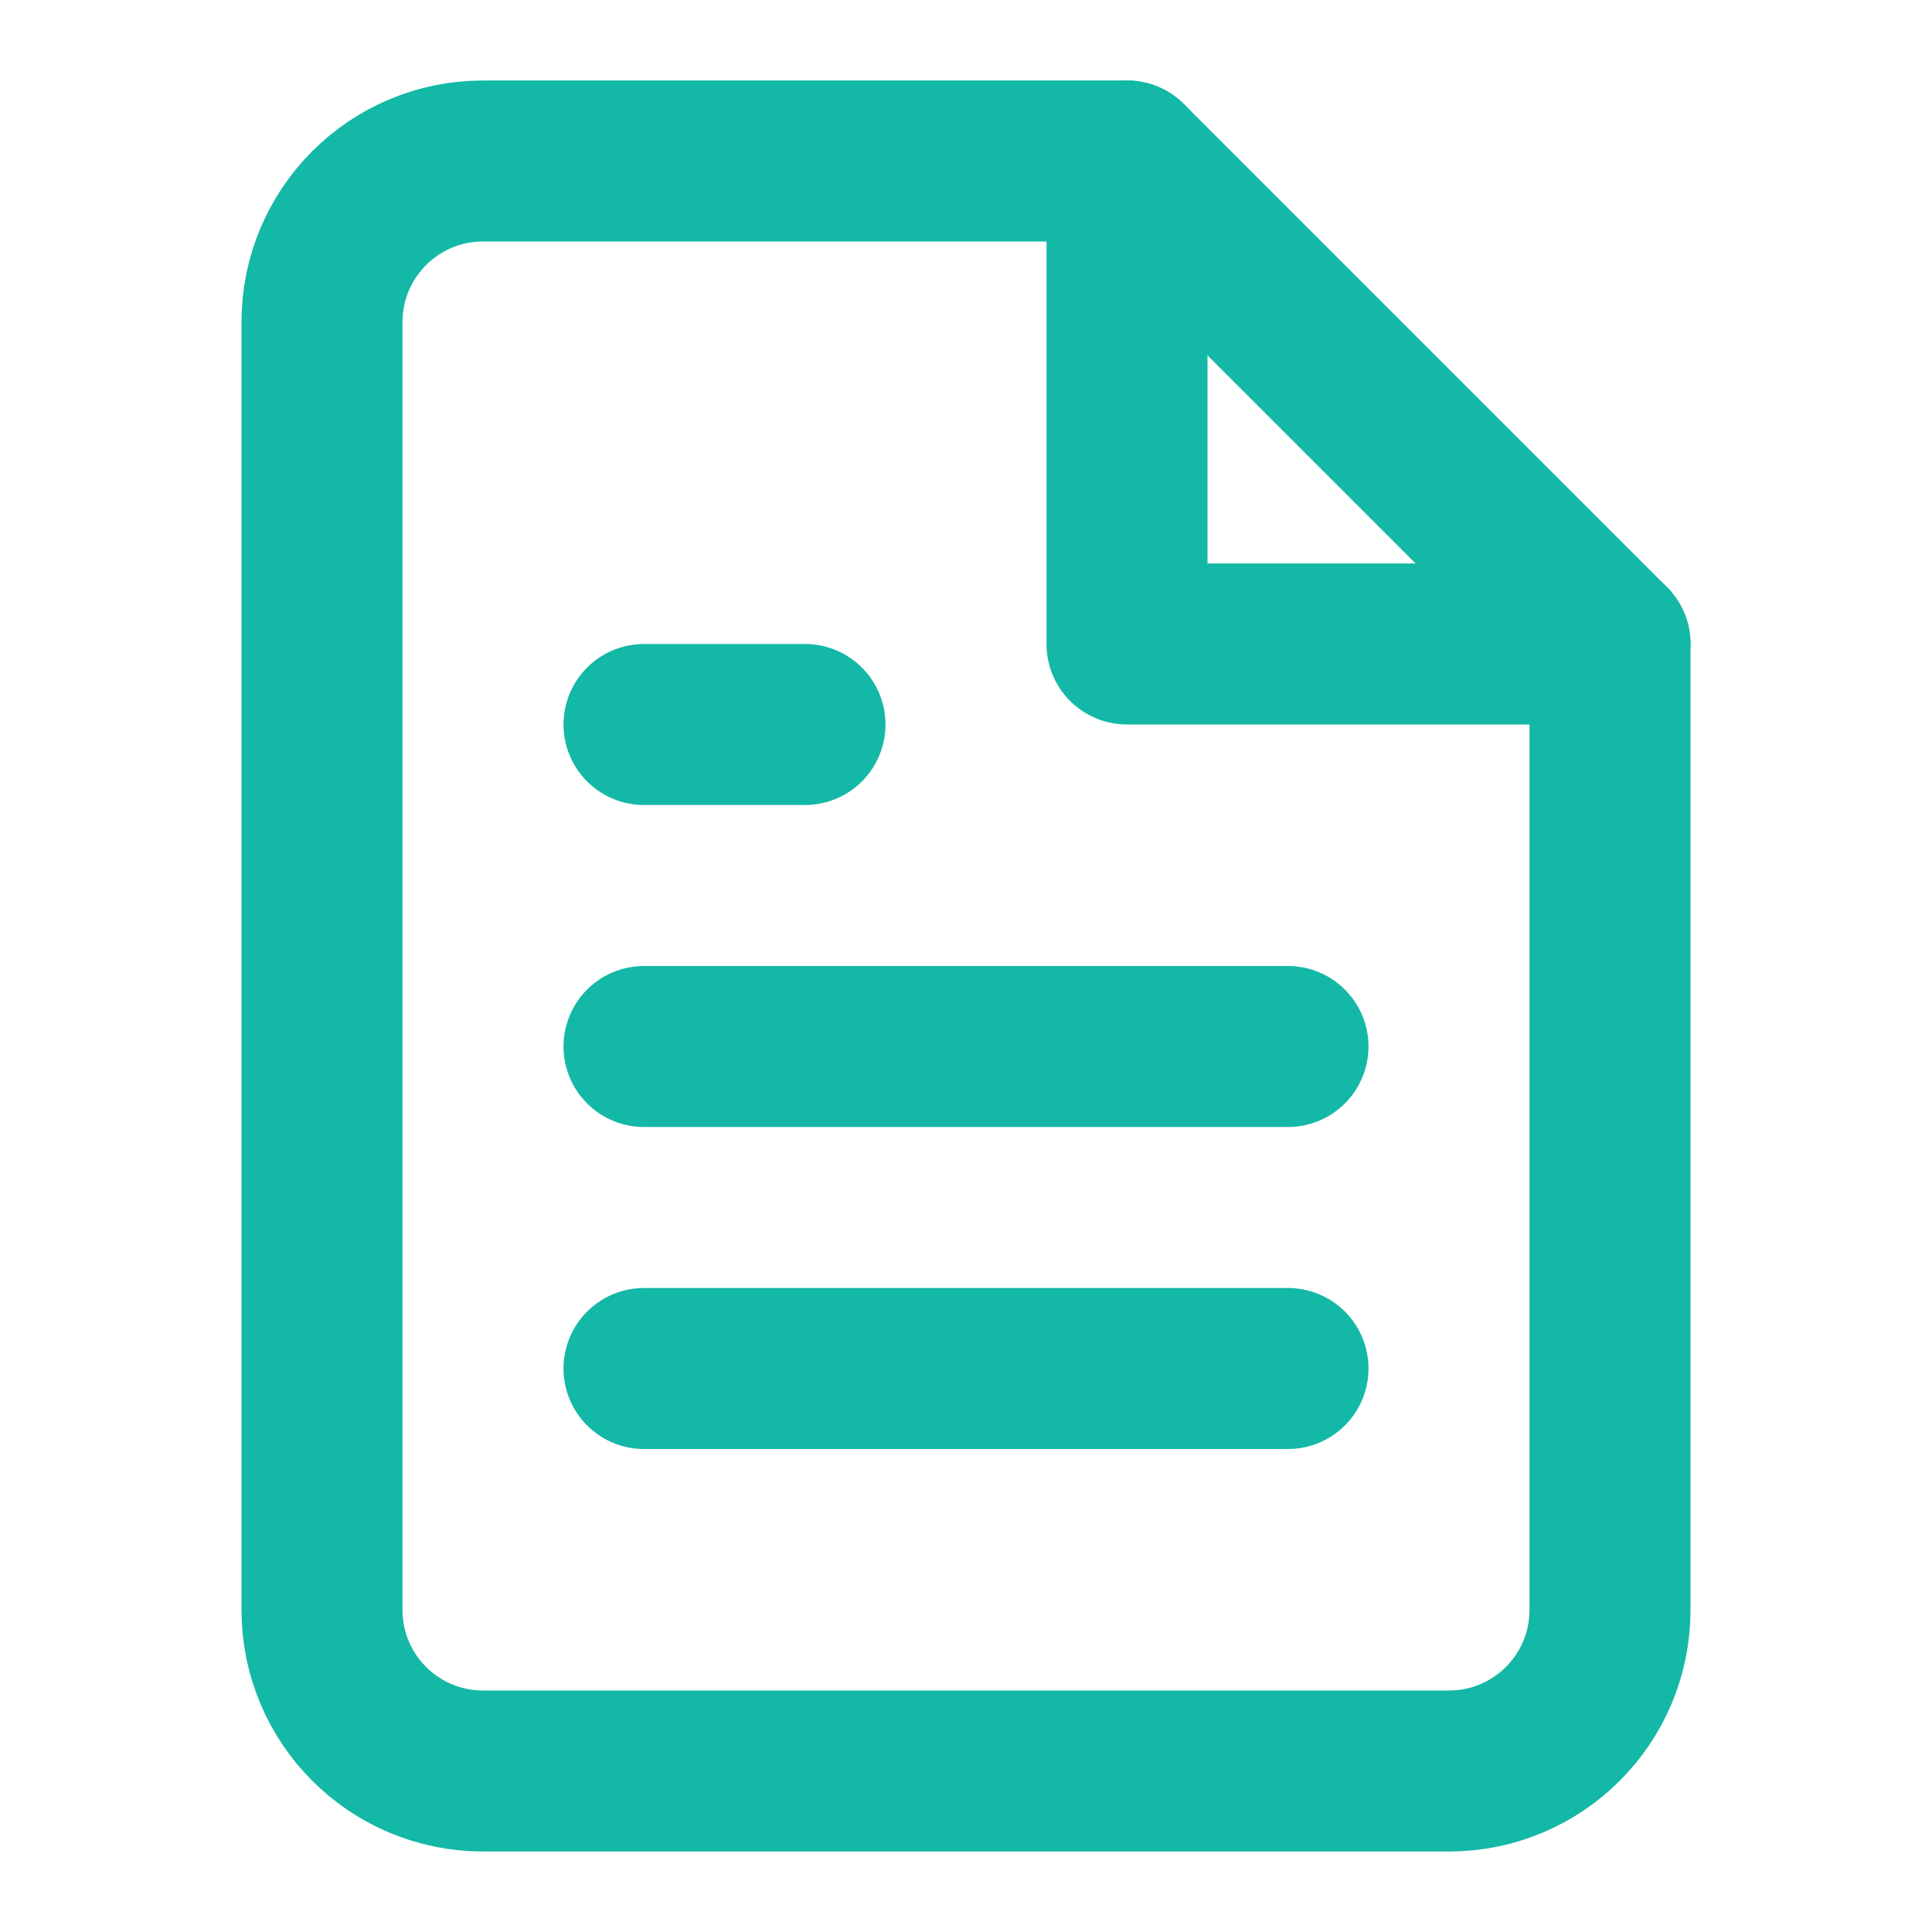
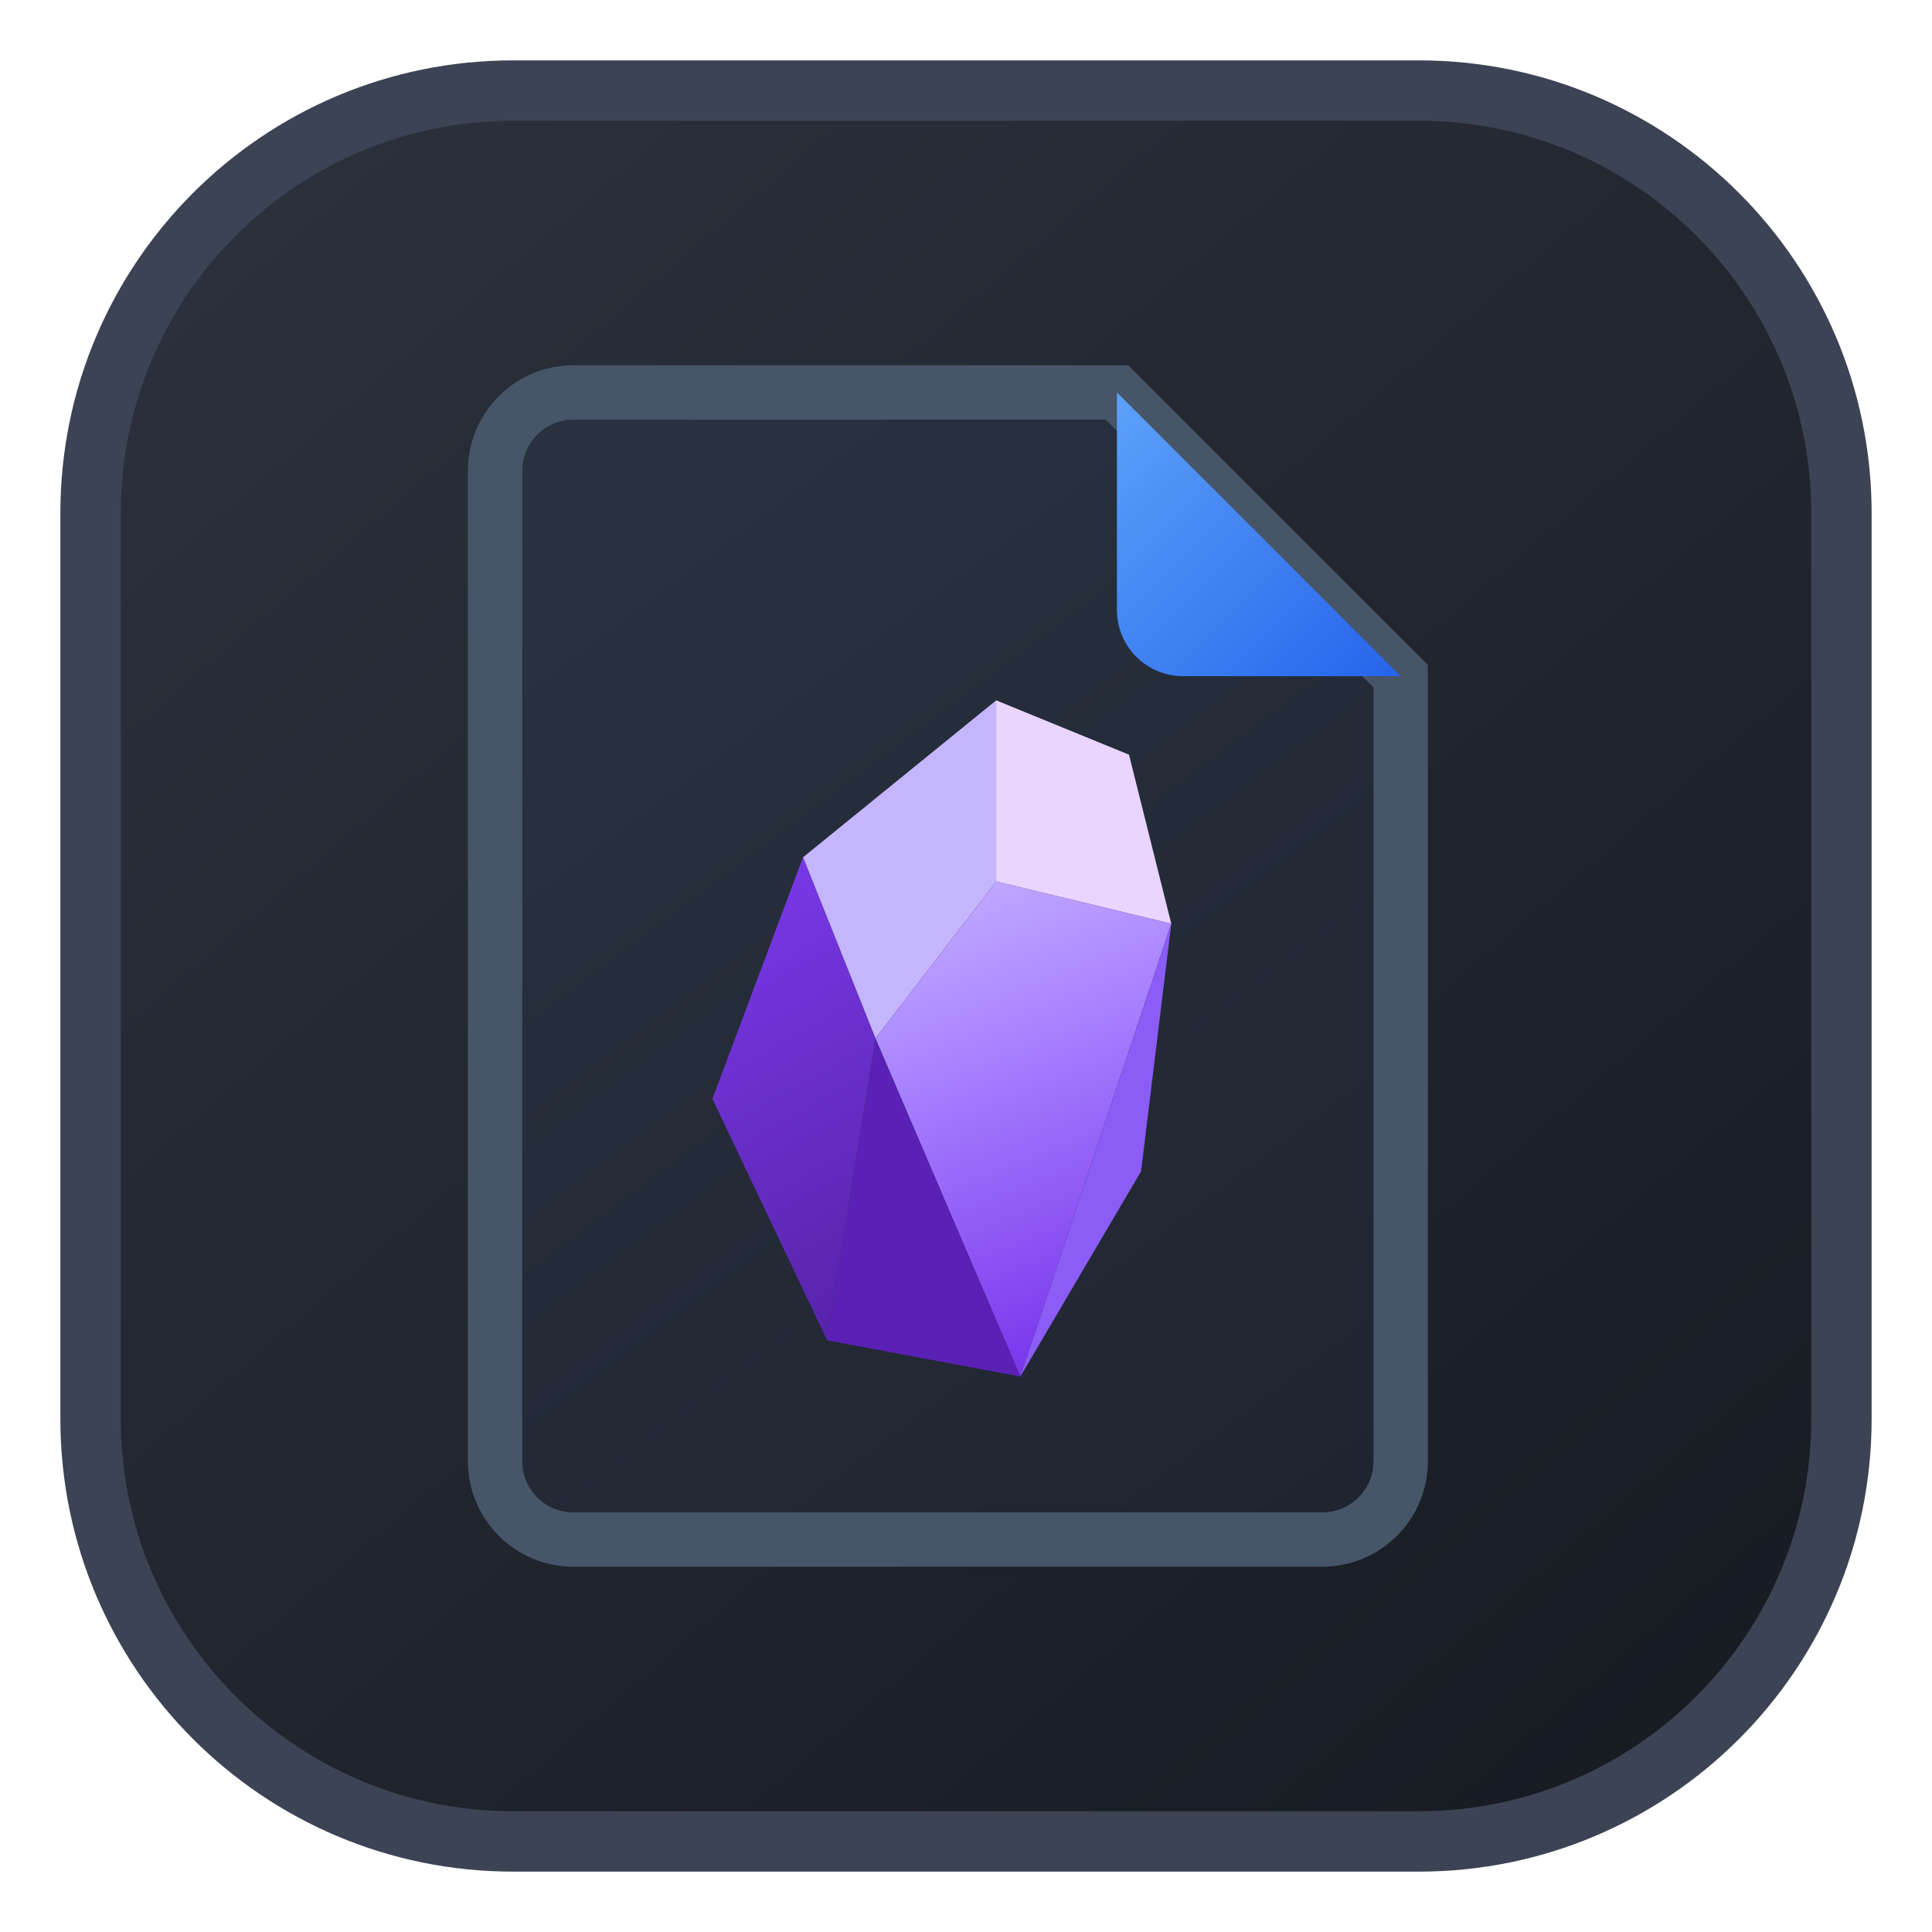
- <svg xmlns="http://www.w3.org/2000/svg" viewBox="0 0 24 24" fill="none" stroke="#14b8a6" stroke-width="2" stroke-linecap="round" stroke-linejoin="round">
-   <path d="M14 2H6a2 2 0 0 0-2 2v16a2 2 0 0 0 2 2h12a2 2 0 0 0 2-2V8z" />
-   <polyline points="14 2 14 8 20 8" />
-   <line x1="16" y1="13" x2="8" y2="13" />
-   <line x1="16" y1="17" x2="8" y2="17" />
-   <polyline points="10 9 9 9 8 9" />
+ <svg xmlns="http://www.w3.org/2000/svg" viewBox="0 0 32 32" fill="none">
+   <defs>
+     <linearGradient id="tileBg" x1="4" y1="2" x2="28" y2="30" gradientUnits="userSpaceOnUse">
+       <stop offset="0%" stop-color="#2b313d" />
+       <stop offset="100%" stop-color="#171b22" />
+     </linearGradient>
+     <linearGradient id="sheetBg" x1="8" y1="6" x2="23" y2="26" gradientUnits="userSpaceOnUse">
+       <stop offset="0%" stop-color="#2b3341" />
+       <stop offset="100%" stop-color="#1e242f" />
+     </linearGradient>
+     <linearGradient id="foldBlue" x1="18.5" y1="6" x2="23.5" y2="11" gradientUnits="userSpaceOnUse">
+       <stop offset="0%" stop-color="#60a5fa" />
+       <stop offset="100%" stop-color="#2563eb" />
+     </linearGradient>
+     <linearGradient id="gemHighlight" x1="14" y1="12" x2="18" y2="22" gradientUnits="userSpaceOnUse">
+       <stop offset="0%" stop-color="#ddd6fe" />
+       <stop offset="55%" stop-color="#a882ff" />
+       <stop offset="100%" stop-color="#7c3aed" />
+     </linearGradient>
+     <linearGradient id="gemShadow" x1="12" y1="14" x2="17" y2="23" gradientUnits="userSpaceOnUse">
+       <stop offset="0%" stop-color="#7c3aed" />
+       <stop offset="100%" stop-color="#4c1d95" />
+     </linearGradient>
+   </defs>
+   <rect x="1.5" y="1.5" width="29" height="29" rx="7" fill="url(#tileBg)" stroke="#3b4354" stroke-width="1" />
+   <path d="M9.5 6.5H18.5L23.2 11.2V24.2C23.2 24.92 22.62 25.5 21.9 25.5H9.5C8.78 25.5 8.2 24.92 8.2 24.2V7.8C8.2 7.08 8.78 6.5 9.5 6.5Z" fill="url(#sheetBg)" stroke="#475569" stroke-width="0.9" />
+   <path d="M18.5 6.5V10.1C18.5 10.71 18.99 11.2 19.6 11.2H23.2L18.5 6.5Z" fill="url(#foldBlue)" />
+   <polygon points="16.5,11.6 13.3,14.2 14.5,17.2 16.5,14.6" fill="#c4b5fd" />
+   <polygon points="16.5,11.6 16.5,14.6 19.4,15.3 18.7,12.5" fill="#e9d5ff" />
+   <polygon points="13.3,14.2 11.8,18.2 13.7,22.2 14.5,17.2" fill="url(#gemShadow)" />
+   <polygon points="16.5,14.6 14.5,17.2 16.9,22.8 19.4,15.3" fill="url(#gemHighlight)" />
+   <polygon points="14.5,17.2 13.7,22.2 16.9,22.8" fill="#5b21b6" />
+   <polygon points="19.4,15.3 16.9,22.8 18.9,19.4" fill="#8b5cf6" />
</svg>
